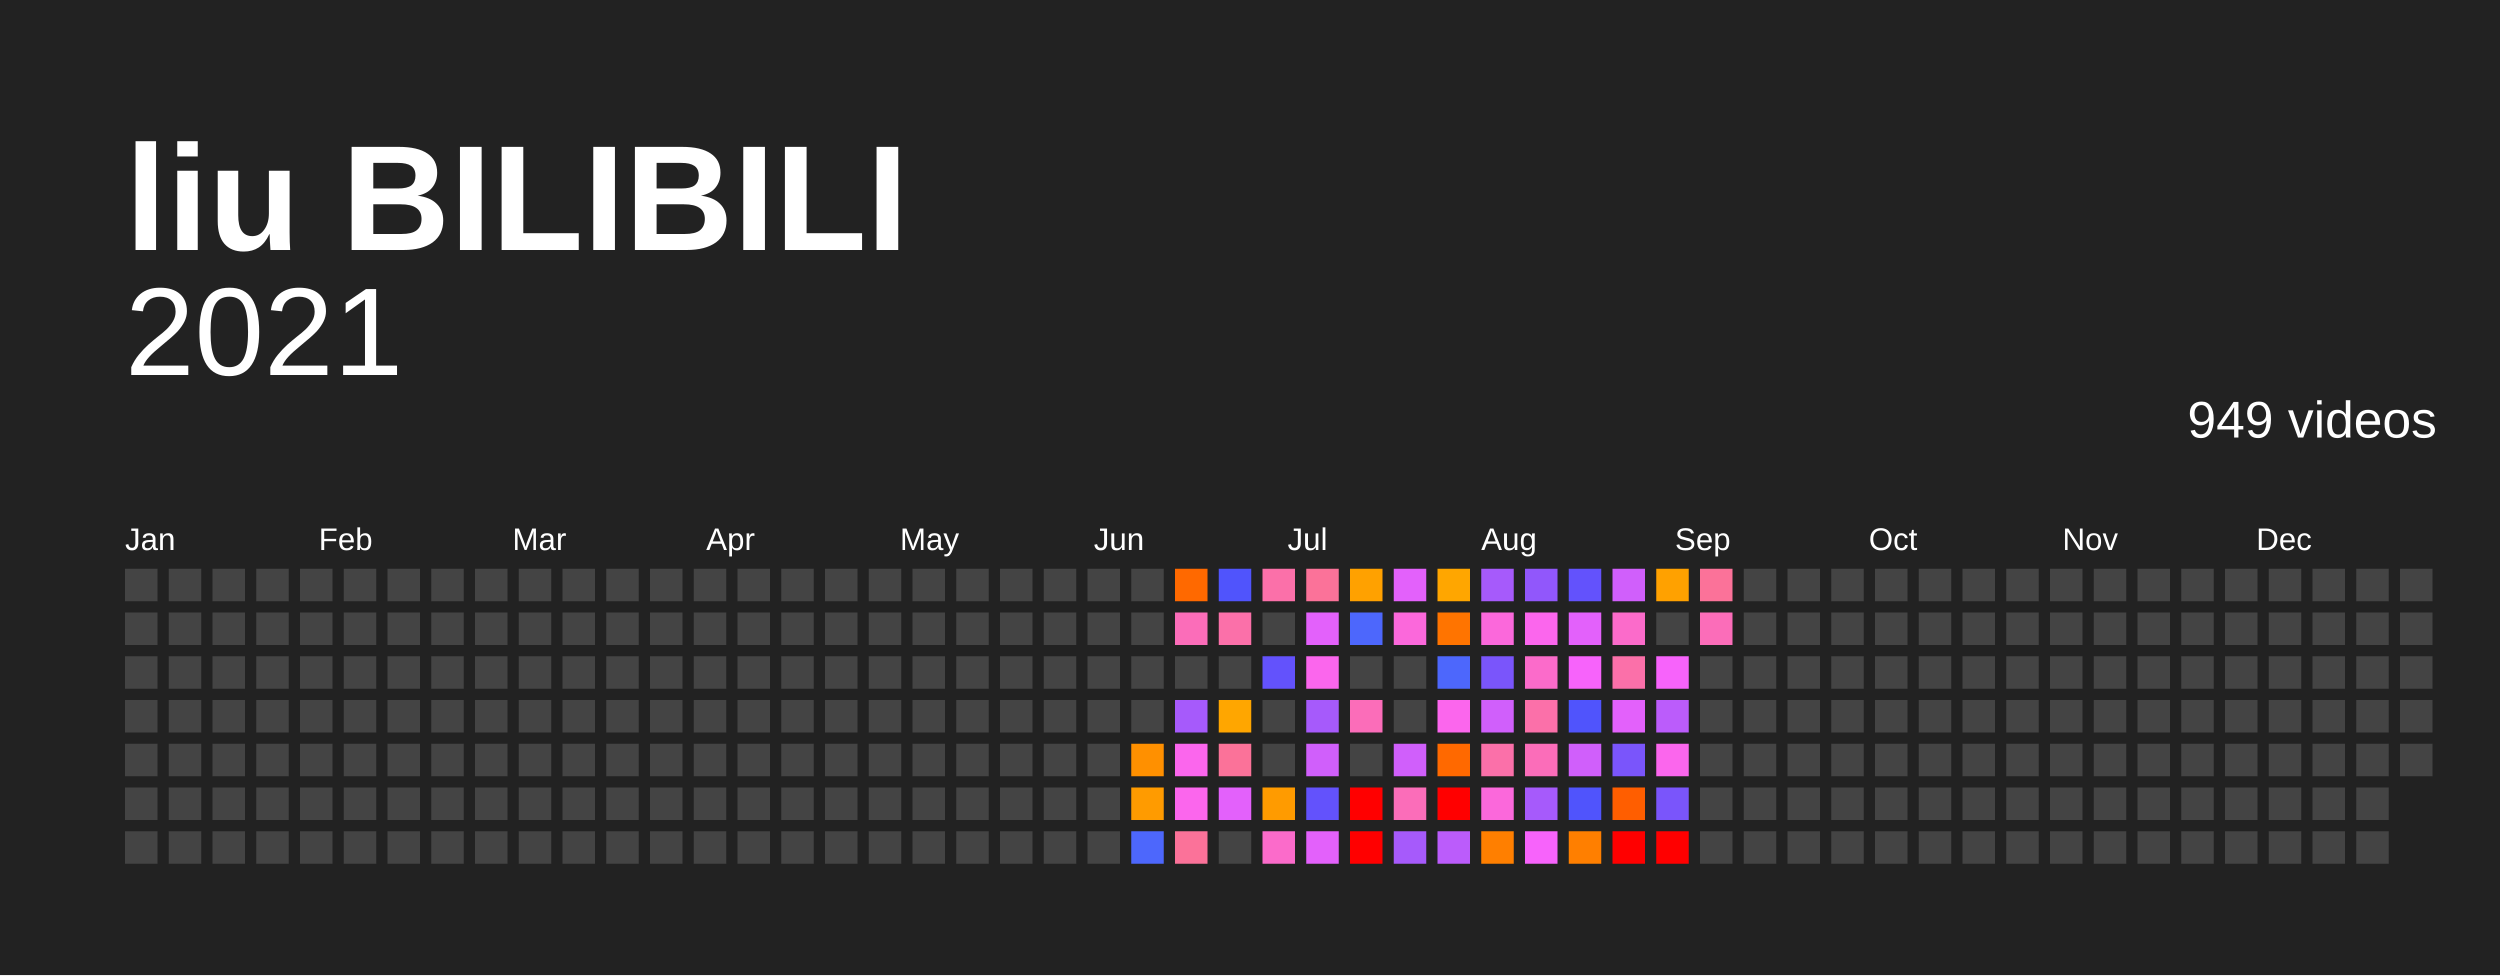
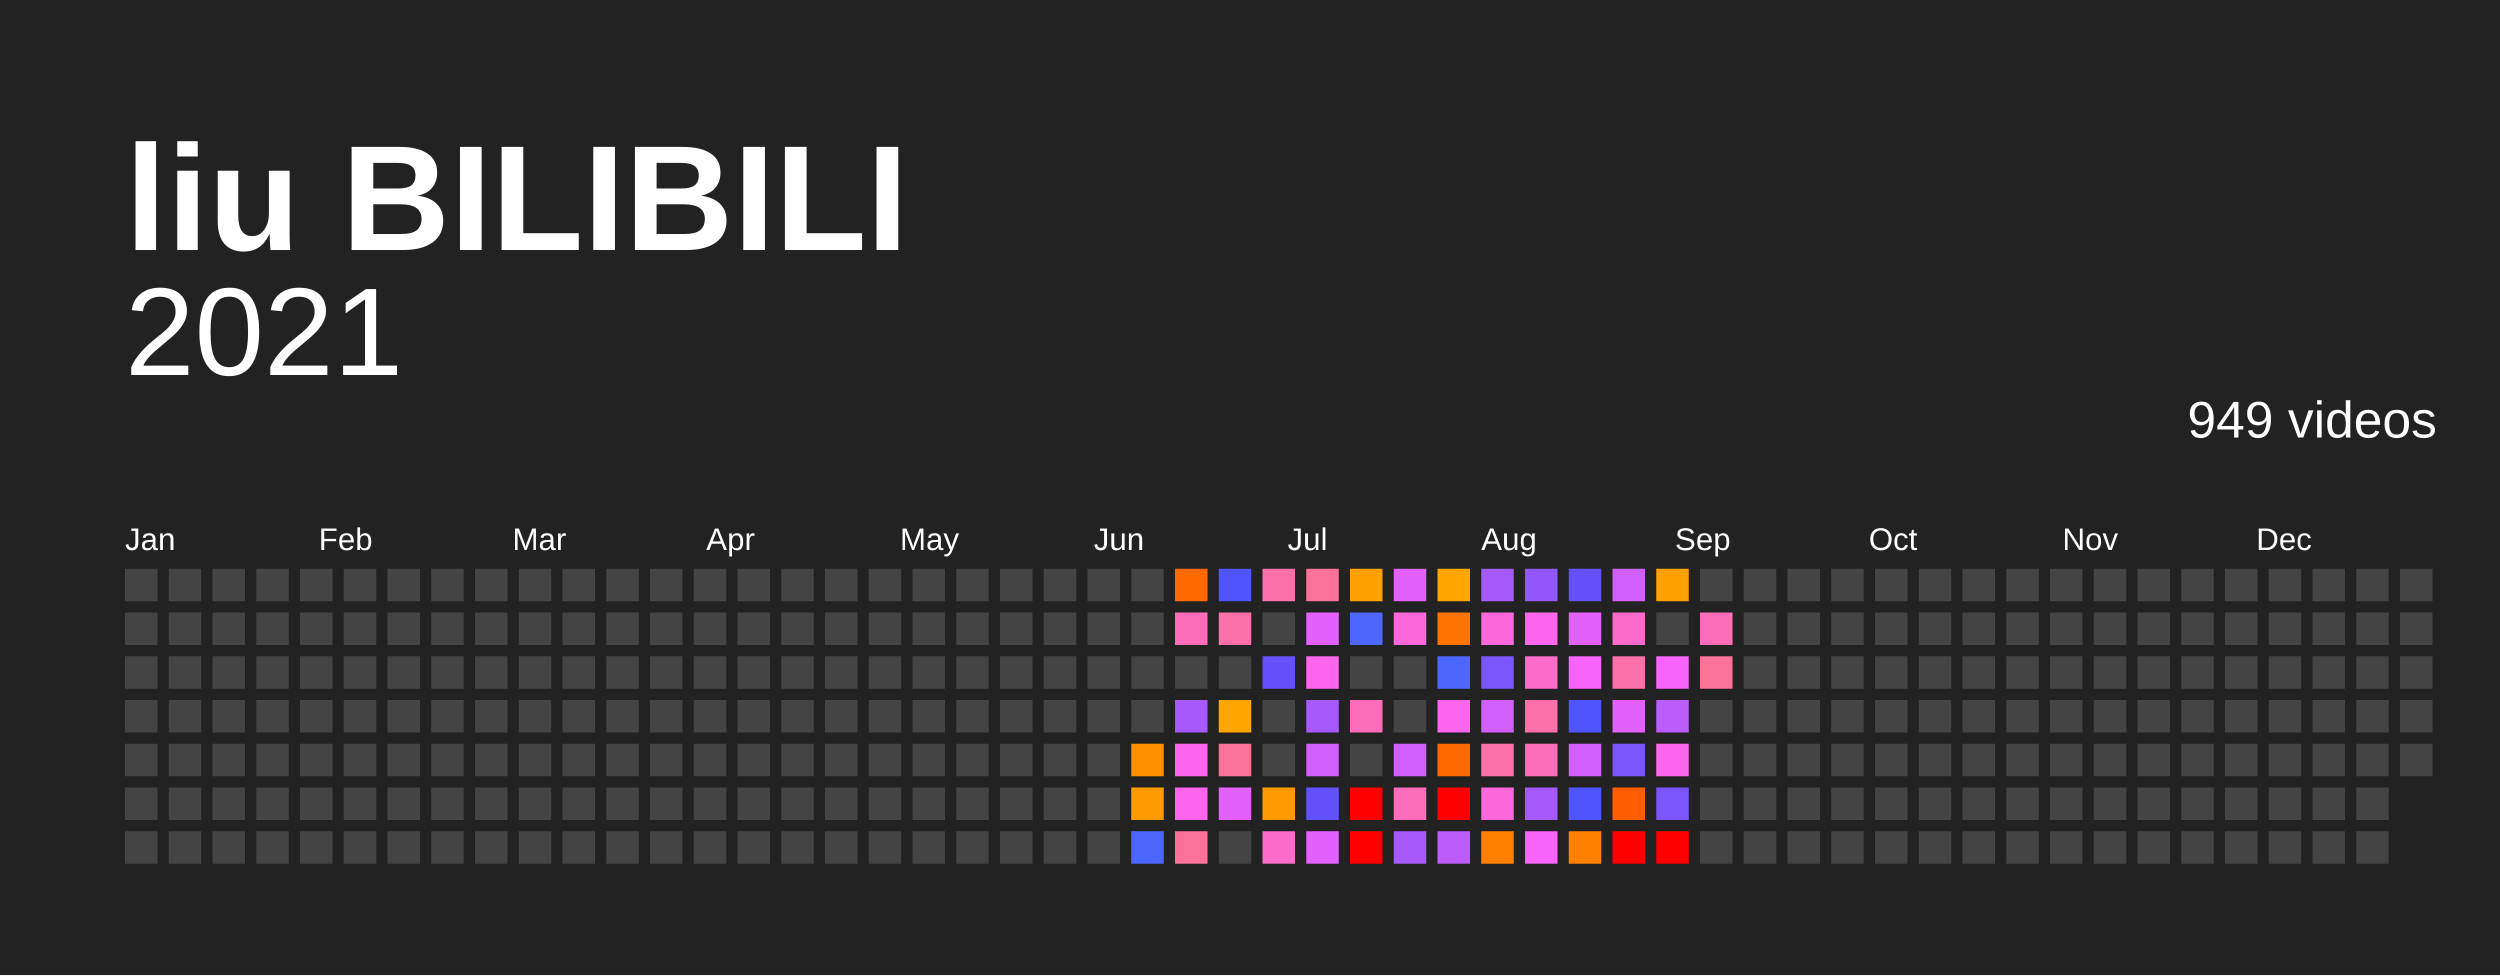
<svg xmlns="http://www.w3.org/2000/svg" baseProfile="full" height="78mm" version="1.1" viewBox="0,0,200,78" width="200mm">
  <defs />
  <rect fill="#222222" height="78" width="200" x="0" y="0" />
  <text fill="#FFFFFF" style="font-size:12px; font-family:Arial; font-weight:bold;" x="10" y="20">liu BILIBILI</text>
  <text alignment-baseline="hanging" fill="#FFFFFF" style="font-size:10.0px; font-family:Arial;" x="10" y="30">2021</text>
  <text alignment-baseline="hanging" fill="#FFFFFF" style="font-size:4.125px; font-family:Arial;" x="175" y="35">949 videos</text>
  <text fill="#FFFFFF" style="font-size:2.5px; font-family:Arial" x="10.0" y="44">Jan</text>
  <text fill="#FFFFFF" style="font-size:2.5px; font-family:Arial" x="25.5" y="44">Feb</text>
  <text fill="#FFFFFF" style="font-size:2.5px; font-family:Arial" x="41.0" y="44">Mar</text>
  <text fill="#FFFFFF" style="font-size:2.5px; font-family:Arial" x="56.5" y="44">Apr</text>
  <text fill="#FFFFFF" style="font-size:2.5px; font-family:Arial" x="72.0" y="44">May</text>
  <text fill="#FFFFFF" style="font-size:2.5px; font-family:Arial" x="87.5" y="44">Jun</text>
  <text fill="#FFFFFF" style="font-size:2.5px; font-family:Arial" x="103.0" y="44">Jul</text>
  <text fill="#FFFFFF" style="font-size:2.5px; font-family:Arial" x="118.5" y="44">Aug</text>
  <text fill="#FFFFFF" style="font-size:2.5px; font-family:Arial" x="134.0" y="44">Sep</text>
  <text fill="#FFFFFF" style="font-size:2.5px; font-family:Arial" x="149.5" y="44">Oct</text>
  <text fill="#FFFFFF" style="font-size:2.5px; font-family:Arial" x="165.0" y="44">Nov</text>
  <text fill="#FFFFFF" style="font-size:2.5px; font-family:Arial" x="180.5" y="44">Dec</text>
  <rect fill="#444444" height="2.6" width="2.6" x="10.0" y="45.5" />
  <rect fill="#444444" height="2.6" width="2.6" x="10.0" y="49.0" />
  <rect fill="#444444" height="2.6" width="2.6" x="10.0" y="52.5" />
  <rect fill="#444444" height="2.6" width="2.6" x="10.0" y="56.0" />
  <rect fill="#444444" height="2.6" width="2.6" x="10.0" y="59.5" />
  <rect fill="#444444" height="2.6" width="2.6" x="10.0" y="63.0" />
  <rect fill="#444444" height="2.6" width="2.6" x="10.0" y="66.5" />
  <rect fill="#444444" height="2.6" width="2.6" x="13.5" y="45.5" />
  <rect fill="#444444" height="2.6" width="2.6" x="13.5" y="49.0" />
  <rect fill="#444444" height="2.6" width="2.6" x="13.5" y="52.5" />
  <rect fill="#444444" height="2.6" width="2.6" x="13.5" y="56.0" />
  <rect fill="#444444" height="2.6" width="2.6" x="13.5" y="59.5" />
  <rect fill="#444444" height="2.6" width="2.6" x="13.5" y="63.0" />
  <rect fill="#444444" height="2.6" width="2.6" x="13.5" y="66.5" />
  <rect fill="#444444" height="2.6" width="2.6" x="17.0" y="45.5" />
  <rect fill="#444444" height="2.6" width="2.6" x="17.0" y="49.0" />
  <rect fill="#444444" height="2.6" width="2.6" x="17.0" y="52.5" />
  <rect fill="#444444" height="2.6" width="2.6" x="17.0" y="56.0" />
  <rect fill="#444444" height="2.6" width="2.6" x="17.0" y="59.5" />
  <rect fill="#444444" height="2.6" width="2.6" x="17.0" y="63.0" />
  <rect fill="#444444" height="2.6" width="2.6" x="17.0" y="66.5" />
  <rect fill="#444444" height="2.6" width="2.6" x="20.5" y="45.5" />
  <rect fill="#444444" height="2.6" width="2.6" x="20.5" y="49.0" />
  <rect fill="#444444" height="2.6" width="2.6" x="20.5" y="52.5" />
  <rect fill="#444444" height="2.6" width="2.6" x="20.5" y="56.0" />
  <rect fill="#444444" height="2.6" width="2.6" x="20.5" y="59.5" />
  <rect fill="#444444" height="2.6" width="2.6" x="20.5" y="63.0" />
  <rect fill="#444444" height="2.6" width="2.6" x="20.5" y="66.5" />
  <rect fill="#444444" height="2.6" width="2.6" x="24.0" y="45.5" />
  <rect fill="#444444" height="2.6" width="2.6" x="24.0" y="49.0" />
  <rect fill="#444444" height="2.6" width="2.6" x="24.0" y="52.5" />
  <rect fill="#444444" height="2.6" width="2.6" x="24.0" y="56.0" />
  <rect fill="#444444" height="2.6" width="2.6" x="24.0" y="59.5" />
  <rect fill="#444444" height="2.6" width="2.6" x="24.0" y="63.0" />
  <rect fill="#444444" height="2.6" width="2.6" x="24.0" y="66.5" />
  <rect fill="#444444" height="2.6" width="2.6" x="27.5" y="45.5" />
  <rect fill="#444444" height="2.6" width="2.6" x="27.5" y="49.0" />
  <rect fill="#444444" height="2.6" width="2.6" x="27.5" y="52.5" />
  <rect fill="#444444" height="2.6" width="2.6" x="27.5" y="56.0" />
  <rect fill="#444444" height="2.6" width="2.6" x="27.5" y="59.5" />
  <rect fill="#444444" height="2.6" width="2.6" x="27.5" y="63.0" />
  <rect fill="#444444" height="2.6" width="2.6" x="27.5" y="66.5" />
  <rect fill="#444444" height="2.6" width="2.6" x="31.0" y="45.5" />
  <rect fill="#444444" height="2.6" width="2.6" x="31.0" y="49.0" />
  <rect fill="#444444" height="2.6" width="2.6" x="31.0" y="52.5" />
  <rect fill="#444444" height="2.6" width="2.6" x="31.0" y="56.0" />
  <rect fill="#444444" height="2.6" width="2.6" x="31.0" y="59.5" />
  <rect fill="#444444" height="2.6" width="2.6" x="31.0" y="63.0" />
  <rect fill="#444444" height="2.6" width="2.6" x="31.0" y="66.5" />
  <rect fill="#444444" height="2.6" width="2.6" x="34.5" y="45.5" />
  <rect fill="#444444" height="2.6" width="2.6" x="34.5" y="49.0" />
  <rect fill="#444444" height="2.6" width="2.6" x="34.5" y="52.5" />
  <rect fill="#444444" height="2.6" width="2.6" x="34.5" y="56.0" />
  <rect fill="#444444" height="2.6" width="2.6" x="34.5" y="59.5" />
  <rect fill="#444444" height="2.6" width="2.6" x="34.5" y="63.0" />
  <rect fill="#444444" height="2.6" width="2.6" x="34.5" y="66.5" />
  <rect fill="#444444" height="2.6" width="2.6" x="38.0" y="45.5" />
  <rect fill="#444444" height="2.6" width="2.6" x="38.0" y="49.0" />
  <rect fill="#444444" height="2.6" width="2.6" x="38.0" y="52.5" />
  <rect fill="#444444" height="2.6" width="2.6" x="38.0" y="56.0" />
  <rect fill="#444444" height="2.6" width="2.6" x="38.0" y="59.5" />
  <rect fill="#444444" height="2.6" width="2.6" x="38.0" y="63.0" />
  <rect fill="#444444" height="2.6" width="2.6" x="38.0" y="66.5" />
  <rect fill="#444444" height="2.6" width="2.6" x="41.5" y="45.5" />
  <rect fill="#444444" height="2.6" width="2.6" x="41.5" y="49.0" />
  <rect fill="#444444" height="2.6" width="2.6" x="41.5" y="52.5" />
  <rect fill="#444444" height="2.6" width="2.6" x="41.5" y="56.0" />
  <rect fill="#444444" height="2.6" width="2.6" x="41.5" y="59.5" />
  <rect fill="#444444" height="2.6" width="2.6" x="41.5" y="63.0" />
  <rect fill="#444444" height="2.6" width="2.6" x="41.5" y="66.5" />
  <rect fill="#444444" height="2.6" width="2.6" x="45.0" y="45.5" />
  <rect fill="#444444" height="2.6" width="2.6" x="45.0" y="49.0" />
  <rect fill="#444444" height="2.6" width="2.6" x="45.0" y="52.5" />
  <rect fill="#444444" height="2.6" width="2.6" x="45.0" y="56.0" />
  <rect fill="#444444" height="2.6" width="2.6" x="45.0" y="59.5" />
  <rect fill="#444444" height="2.6" width="2.6" x="45.0" y="63.0" />
  <rect fill="#444444" height="2.6" width="2.6" x="45.0" y="66.5" />
  <rect fill="#444444" height="2.6" width="2.6" x="48.5" y="45.5" />
  <rect fill="#444444" height="2.6" width="2.6" x="48.5" y="49.0" />
  <rect fill="#444444" height="2.6" width="2.6" x="48.5" y="52.5" />
  <rect fill="#444444" height="2.6" width="2.6" x="48.5" y="56.0" />
  <rect fill="#444444" height="2.6" width="2.6" x="48.5" y="59.5" />
  <rect fill="#444444" height="2.6" width="2.6" x="48.5" y="63.0" />
  <rect fill="#444444" height="2.6" width="2.6" x="48.5" y="66.5" />
  <rect fill="#444444" height="2.6" width="2.6" x="52.0" y="45.5" />
  <rect fill="#444444" height="2.6" width="2.6" x="52.0" y="49.0" />
  <rect fill="#444444" height="2.6" width="2.6" x="52.0" y="52.5" />
  <rect fill="#444444" height="2.6" width="2.6" x="52.0" y="56.0" />
  <rect fill="#444444" height="2.6" width="2.6" x="52.0" y="59.5" />
  <rect fill="#444444" height="2.6" width="2.6" x="52.0" y="63.0" />
  <rect fill="#444444" height="2.6" width="2.6" x="52.0" y="66.5" />
  <rect fill="#444444" height="2.6" width="2.6" x="55.5" y="45.5" />
  <rect fill="#444444" height="2.6" width="2.6" x="55.5" y="49.0" />
  <rect fill="#444444" height="2.6" width="2.6" x="55.5" y="52.5" />
  <rect fill="#444444" height="2.6" width="2.6" x="55.5" y="56.0" />
  <rect fill="#444444" height="2.6" width="2.6" x="55.5" y="59.5" />
  <rect fill="#444444" height="2.6" width="2.6" x="55.5" y="63.0" />
  <rect fill="#444444" height="2.6" width="2.6" x="55.5" y="66.5" />
  <rect fill="#444444" height="2.6" width="2.6" x="59.0" y="45.5" />
  <rect fill="#444444" height="2.6" width="2.6" x="59.0" y="49.0" />
  <rect fill="#444444" height="2.6" width="2.6" x="59.0" y="52.5" />
  <rect fill="#444444" height="2.6" width="2.6" x="59.0" y="56.0" />
  <rect fill="#444444" height="2.6" width="2.6" x="59.0" y="59.5" />
  <rect fill="#444444" height="2.6" width="2.6" x="59.0" y="63.0" />
  <rect fill="#444444" height="2.6" width="2.6" x="59.0" y="66.5" />
  <rect fill="#444444" height="2.6" width="2.6" x="62.5" y="45.5" />
  <rect fill="#444444" height="2.6" width="2.6" x="62.5" y="49.0" />
  <rect fill="#444444" height="2.6" width="2.6" x="62.5" y="52.5" />
  <rect fill="#444444" height="2.6" width="2.6" x="62.5" y="56.0" />
  <rect fill="#444444" height="2.6" width="2.6" x="62.5" y="59.5" />
  <rect fill="#444444" height="2.6" width="2.6" x="62.5" y="63.0" />
  <rect fill="#444444" height="2.6" width="2.6" x="62.5" y="66.5" />
  <rect fill="#444444" height="2.6" width="2.6" x="66.0" y="45.5" />
  <rect fill="#444444" height="2.6" width="2.6" x="66.0" y="49.0" />
  <rect fill="#444444" height="2.6" width="2.6" x="66.0" y="52.5" />
  <rect fill="#444444" height="2.6" width="2.6" x="66.0" y="56.0" />
  <rect fill="#444444" height="2.6" width="2.6" x="66.0" y="59.5" />
  <rect fill="#444444" height="2.6" width="2.6" x="66.0" y="63.0" />
  <rect fill="#444444" height="2.6" width="2.6" x="66.0" y="66.5" />
  <rect fill="#444444" height="2.6" width="2.6" x="69.5" y="45.5" />
  <rect fill="#444444" height="2.6" width="2.6" x="69.5" y="49.0" />
  <rect fill="#444444" height="2.6" width="2.6" x="69.5" y="52.5" />
  <rect fill="#444444" height="2.6" width="2.6" x="69.5" y="56.0" />
  <rect fill="#444444" height="2.6" width="2.6" x="69.5" y="59.5" />
  <rect fill="#444444" height="2.6" width="2.6" x="69.5" y="63.0" />
  <rect fill="#444444" height="2.6" width="2.6" x="69.5" y="66.5" />
  <rect fill="#444444" height="2.6" width="2.6" x="73.0" y="45.5" />
  <rect fill="#444444" height="2.6" width="2.6" x="73.0" y="49.0" />
  <rect fill="#444444" height="2.6" width="2.6" x="73.0" y="52.5" />
  <rect fill="#444444" height="2.6" width="2.6" x="73.0" y="56.0" />
  <rect fill="#444444" height="2.6" width="2.6" x="73.0" y="59.5" />
  <rect fill="#444444" height="2.6" width="2.6" x="73.0" y="63.0" />
  <rect fill="#444444" height="2.6" width="2.6" x="73.0" y="66.5" />
  <rect fill="#444444" height="2.6" width="2.6" x="76.5" y="45.5" />
  <rect fill="#444444" height="2.6" width="2.6" x="76.5" y="49.0" />
  <rect fill="#444444" height="2.6" width="2.6" x="76.5" y="52.5" />
  <rect fill="#444444" height="2.6" width="2.6" x="76.5" y="56.0" />
  <rect fill="#444444" height="2.6" width="2.6" x="76.5" y="59.5" />
  <rect fill="#444444" height="2.6" width="2.6" x="76.5" y="63.0" />
  <rect fill="#444444" height="2.6" width="2.6" x="76.5" y="66.5" />
  <rect fill="#444444" height="2.6" width="2.6" x="80.0" y="45.5" />
  <rect fill="#444444" height="2.6" width="2.6" x="80.0" y="49.0" />
  <rect fill="#444444" height="2.6" width="2.6" x="80.0" y="52.5" />
  <rect fill="#444444" height="2.6" width="2.6" x="80.0" y="56.0" />
  <rect fill="#444444" height="2.6" width="2.6" x="80.0" y="59.5" />
  <rect fill="#444444" height="2.6" width="2.6" x="80.0" y="63.0" />
  <rect fill="#444444" height="2.6" width="2.6" x="80.0" y="66.5" />
  <rect fill="#444444" height="2.6" width="2.6" x="83.5" y="45.5" />
  <rect fill="#444444" height="2.6" width="2.6" x="83.5" y="49.0" />
  <rect fill="#444444" height="2.6" width="2.6" x="83.5" y="52.5" />
  <rect fill="#444444" height="2.6" width="2.6" x="83.5" y="56.0" />
  <rect fill="#444444" height="2.6" width="2.6" x="83.5" y="59.5" />
  <rect fill="#444444" height="2.6" width="2.6" x="83.5" y="63.0" />
  <rect fill="#444444" height="2.6" width="2.6" x="83.5" y="66.5" />
  <rect fill="#444444" height="2.6" width="2.6" x="87.0" y="45.5" />
  <rect fill="#444444" height="2.6" width="2.6" x="87.0" y="49.0" />
  <rect fill="#444444" height="2.6" width="2.6" x="87.0" y="52.5" />
  <rect fill="#444444" height="2.6" width="2.6" x="87.0" y="56.0" />
  <rect fill="#444444" height="2.6" width="2.6" x="87.0" y="59.5" />
  <rect fill="#444444" height="2.6" width="2.6" x="87.0" y="63.0" />
  <rect fill="#444444" height="2.6" width="2.6" x="87.0" y="66.5" />
  <rect fill="#444444" height="2.6" width="2.6" x="90.5" y="45.5" />
  <rect fill="#444444" height="2.6" width="2.6" x="90.5" y="49.0" />
  <rect fill="#444444" height="2.6" width="2.6" x="90.5" y="52.5" />
  <rect fill="#444444" height="2.6" width="2.6" x="90.5" y="56.0" />
  <rect fill="#ff9000" height="2.6" width="2.6" x="90.5" y="59.5" />
  <rect fill="#ff9b00" height="2.6" width="2.6" x="90.5" y="63.0" />
  <rect fill="#4d67fc" height="2.6" width="2.6" x="90.5" y="66.5" />
  <rect fill="#ff6900" height="2.6" width="2.6" x="94.0" y="45.5" />
  <rect fill="#fb6db9" height="2.6" width="2.6" x="94.0" y="49.0" />
  <rect fill="#444444" height="2.6" width="2.6" x="94.0" y="52.5" />
  <rect fill="#a65afb" height="2.6" width="2.6" x="94.0" y="56.0" />
  <rect fill="#fb66ed" height="2.6" width="2.6" x="94.0" y="59.5" />
  <rect fill="#fb66ed" height="2.6" width="2.6" x="94.0" y="63.0" />
  <rect fill="#fb7299" height="2.6" width="2.6" x="94.0" y="66.5" />
  <rect fill="#5054fc" height="2.6" width="2.6" x="97.5" y="45.5" />
  <rect fill="#fb70a9" height="2.6" width="2.6" x="97.5" y="49.0" />
  <rect fill="#444444" height="2.6" width="2.6" x="97.5" y="52.5" />
  <rect fill="#ffa600" height="2.6" width="2.6" x="97.5" y="56.0" />
  <rect fill="#fb7299" height="2.6" width="2.6" x="97.5" y="59.5" />
  <rect fill="#e361fb" height="2.6" width="2.6" x="97.5" y="63.0" />
  <rect fill="#444444" height="2.6" width="2.6" x="97.5" y="66.5" />
  <rect fill="#fb70a9" height="2.6" width="2.6" x="101.0" y="45.5" />
  <rect fill="#444444" height="2.6" width="2.6" x="101.0" y="49.0" />
  <rect fill="#6352fc" height="2.6" width="2.6" x="101.0" y="52.5" />
  <rect fill="#444444" height="2.6" width="2.6" x="101.0" y="56.0" />
  <rect fill="#444444" height="2.6" width="2.6" x="101.0" y="59.5" />
  <rect fill="#ff9b00" height="2.6" width="2.6" x="101.0" y="63.0" />
  <rect fill="#fb6bca" height="2.6" width="2.6" x="101.0" y="66.5" />
  <rect fill="#fb7299" height="2.6" width="2.6" x="104.5" y="45.5" />
  <rect fill="#e361fb" height="2.6" width="2.6" x="104.5" y="49.0" />
  <rect fill="#fb66ed" height="2.6" width="2.6" x="104.5" y="52.5" />
  <rect fill="#a65afb" height="2.6" width="2.6" x="104.5" y="56.0" />
  <rect fill="#d05ffb" height="2.6" width="2.6" x="104.5" y="59.5" />
  <rect fill="#6352fc" height="2.6" width="2.6" x="104.5" y="63.0" />
  <rect fill="#e361fb" height="2.6" width="2.6" x="104.5" y="66.5" />
  <rect fill="#ffa100" height="2.6" width="2.6" x="108.0" y="45.5" />
  <rect fill="#4d67fc" height="2.6" width="2.6" x="108.0" y="49.0" />
  <rect fill="#444444" height="2.6" width="2.6" x="108.0" y="52.5" />
  <rect fill="#fb6db9" height="2.6" width="2.6" x="108.0" y="56.0" />
  <rect fill="#444444" height="2.6" width="2.6" x="108.0" y="59.5" />
  <rect fill="red" height="2.6" width="2.6" x="108.0" y="63.0" />
  <rect fill="red" height="2.6" width="2.6" x="108.0" y="66.5" />
  <rect fill="#e361fb" height="2.6" width="2.6" x="111.5" y="45.5" />
  <rect fill="#fb68db" height="2.6" width="2.6" x="111.5" y="49.0" />
  <rect fill="#444444" height="2.6" width="2.6" x="111.5" y="52.5" />
  <rect fill="#444444" height="2.6" width="2.6" x="111.5" y="56.0" />
  <rect fill="#d05ffb" height="2.6" width="2.6" x="111.5" y="59.5" />
  <rect fill="#fb6db9" height="2.6" width="2.6" x="111.5" y="63.0" />
  <rect fill="#a65afb" height="2.6" width="2.6" x="111.5" y="66.5" />
  <rect fill="#ffa600" height="2.6" width="2.6" x="115.0" y="45.5" />
  <rect fill="#ff7400" height="2.6" width="2.6" x="115.0" y="49.0" />
  <rect fill="#4d67fc" height="2.6" width="2.6" x="115.0" y="52.5" />
  <rect fill="#fb66ed" height="2.6" width="2.6" x="115.0" y="56.0" />
  <rect fill="#ff6900" height="2.6" width="2.6" x="115.0" y="59.5" />
  <rect fill="red" height="2.6" width="2.6" x="115.0" y="63.0" />
  <rect fill="#bb5cfb" height="2.6" width="2.6" x="115.0" y="66.5" />
  <rect fill="#a65afb" height="2.6" width="2.6" x="118.5" y="45.5" />
  <rect fill="#fb68db" height="2.6" width="2.6" x="118.5" y="49.0" />
  <rect fill="#7a55fb" height="2.6" width="2.6" x="118.5" y="52.5" />
  <rect fill="#d05ffb" height="2.6" width="2.6" x="118.5" y="56.0" />
  <rect fill="#fb70a9" height="2.6" width="2.6" x="118.5" y="59.5" />
  <rect fill="#fb68db" height="2.6" width="2.6" x="118.5" y="63.0" />
  <rect fill="#ff7f00" height="2.6" width="2.6" x="118.5" y="66.5" />
  <rect fill="#9157fb" height="2.6" width="2.6" x="122.0" y="45.5" />
  <rect fill="#fb66ed" height="2.6" width="2.6" x="122.0" y="49.0" />
  <rect fill="#fb6bca" height="2.6" width="2.6" x="122.0" y="52.5" />
  <rect fill="#fb70a9" height="2.6" width="2.6" x="122.0" y="56.0" />
  <rect fill="#fb6db9" height="2.6" width="2.6" x="122.0" y="59.5" />
  <rect fill="#a65afb" height="2.6" width="2.6" x="122.0" y="63.0" />
  <rect fill="#f763fb" height="2.6" width="2.6" x="122.0" y="66.5" />
  <rect fill="#6352fc" height="2.6" width="2.6" x="125.5" y="45.5" />
  <rect fill="#e361fb" height="2.6" width="2.6" x="125.5" y="49.0" />
  <rect fill="#f763fb" height="2.6" width="2.6" x="125.5" y="52.5" />
  <rect fill="#5054fc" height="2.6" width="2.6" x="125.5" y="56.0" />
  <rect fill="#d05ffb" height="2.6" width="2.6" x="125.5" y="59.5" />
  <rect fill="#5054fc" height="2.6" width="2.6" x="125.5" y="63.0" />
  <rect fill="#ff7f00" height="2.6" width="2.6" x="125.5" y="66.5" />
  <rect fill="#d05ffb" height="2.6" width="2.6" x="129.0" y="45.5" />
  <rect fill="#fb6bca" height="2.6" width="2.6" x="129.0" y="49.0" />
  <rect fill="#fb70a9" height="2.6" width="2.6" x="129.0" y="52.5" />
  <rect fill="#e361fb" height="2.6" width="2.6" x="129.0" y="56.0" />
  <rect fill="#7a55fb" height="2.6" width="2.6" x="129.0" y="59.5" />
  <rect fill="#ff5e00" height="2.6" width="2.6" x="129.0" y="63.0" />
  <rect fill="red" height="2.6" width="2.6" x="129.0" y="66.5" />
  <rect fill="#ffa100" height="2.6" width="2.6" x="132.5" y="45.5" />
  <rect fill="#444444" height="2.6" width="2.6" x="132.5" y="49.0" />
  <rect fill="#f763fb" height="2.6" width="2.6" x="132.5" y="52.5" />
  <rect fill="#bb5cfb" height="2.6" width="2.6" x="132.5" y="56.0" />
  <rect fill="#fb66ed" height="2.6" width="2.6" x="132.5" y="59.5" />
  <rect fill="#7a55fb" height="2.6" width="2.6" x="132.5" y="63.0" />
  <rect fill="red" height="2.6" width="2.6" x="132.5" y="66.5" />
-   <rect fill="#fb7299" height="2.6" width="2.6" x="136.0" y="45.5" />
+   <rect fill="#444444" height="2.6" width="2.6" x="136.0" y="45.5" />
  <rect fill="#fb6db9" height="2.6" width="2.6" x="136.0" y="49.0" />
-   <rect fill="#444444" height="2.6" width="2.6" x="136.0" y="52.5" />
+   <rect fill="#fb7299" height="2.6" width="2.6" x="136.0" y="52.5" />
  <rect fill="#444444" height="2.6" width="2.6" x="136.0" y="56.0" />
  <rect fill="#444444" height="2.6" width="2.6" x="136.0" y="59.5" />
  <rect fill="#444444" height="2.6" width="2.6" x="136.0" y="63.0" />
  <rect fill="#444444" height="2.6" width="2.6" x="136.0" y="66.5" />
  <rect fill="#444444" height="2.6" width="2.6" x="139.5" y="45.5" />
  <rect fill="#444444" height="2.6" width="2.6" x="139.5" y="49.0" />
  <rect fill="#444444" height="2.6" width="2.6" x="139.5" y="52.5" />
  <rect fill="#444444" height="2.6" width="2.6" x="139.5" y="56.0" />
  <rect fill="#444444" height="2.6" width="2.6" x="139.5" y="59.5" />
  <rect fill="#444444" height="2.6" width="2.6" x="139.5" y="63.0" />
  <rect fill="#444444" height="2.6" width="2.6" x="139.5" y="66.5" />
  <rect fill="#444444" height="2.6" width="2.6" x="143.0" y="45.5" />
  <rect fill="#444444" height="2.6" width="2.6" x="143.0" y="49.0" />
  <rect fill="#444444" height="2.6" width="2.6" x="143.0" y="52.5" />
  <rect fill="#444444" height="2.6" width="2.6" x="143.0" y="56.0" />
  <rect fill="#444444" height="2.6" width="2.6" x="143.0" y="59.5" />
  <rect fill="#444444" height="2.6" width="2.6" x="143.0" y="63.0" />
  <rect fill="#444444" height="2.6" width="2.6" x="143.0" y="66.5" />
  <rect fill="#444444" height="2.6" width="2.6" x="146.5" y="45.5" />
  <rect fill="#444444" height="2.6" width="2.6" x="146.5" y="49.0" />
  <rect fill="#444444" height="2.6" width="2.6" x="146.5" y="52.5" />
  <rect fill="#444444" height="2.6" width="2.6" x="146.5" y="56.0" />
  <rect fill="#444444" height="2.6" width="2.6" x="146.5" y="59.5" />
  <rect fill="#444444" height="2.6" width="2.6" x="146.5" y="63.0" />
  <rect fill="#444444" height="2.6" width="2.6" x="146.5" y="66.5" />
  <rect fill="#444444" height="2.6" width="2.6" x="150.0" y="45.5" />
  <rect fill="#444444" height="2.6" width="2.6" x="150.0" y="49.0" />
  <rect fill="#444444" height="2.6" width="2.6" x="150.0" y="52.5" />
  <rect fill="#444444" height="2.6" width="2.6" x="150.0" y="56.0" />
  <rect fill="#444444" height="2.6" width="2.6" x="150.0" y="59.5" />
  <rect fill="#444444" height="2.6" width="2.6" x="150.0" y="63.0" />
  <rect fill="#444444" height="2.6" width="2.6" x="150.0" y="66.5" />
  <rect fill="#444444" height="2.6" width="2.6" x="153.5" y="45.5" />
  <rect fill="#444444" height="2.6" width="2.6" x="153.5" y="49.0" />
  <rect fill="#444444" height="2.6" width="2.6" x="153.5" y="52.5" />
  <rect fill="#444444" height="2.6" width="2.6" x="153.5" y="56.0" />
  <rect fill="#444444" height="2.6" width="2.6" x="153.5" y="59.5" />
  <rect fill="#444444" height="2.6" width="2.6" x="153.5" y="63.0" />
  <rect fill="#444444" height="2.6" width="2.6" x="153.5" y="66.5" />
  <rect fill="#444444" height="2.6" width="2.6" x="157.0" y="45.5" />
  <rect fill="#444444" height="2.6" width="2.6" x="157.0" y="49.0" />
  <rect fill="#444444" height="2.6" width="2.6" x="157.0" y="52.5" />
  <rect fill="#444444" height="2.6" width="2.6" x="157.0" y="56.0" />
  <rect fill="#444444" height="2.6" width="2.6" x="157.0" y="59.5" />
  <rect fill="#444444" height="2.6" width="2.6" x="157.0" y="63.0" />
  <rect fill="#444444" height="2.6" width="2.6" x="157.0" y="66.5" />
  <rect fill="#444444" height="2.6" width="2.6" x="160.5" y="45.5" />
  <rect fill="#444444" height="2.6" width="2.6" x="160.5" y="49.0" />
  <rect fill="#444444" height="2.6" width="2.6" x="160.5" y="52.5" />
  <rect fill="#444444" height="2.6" width="2.6" x="160.5" y="56.0" />
  <rect fill="#444444" height="2.6" width="2.6" x="160.5" y="59.5" />
  <rect fill="#444444" height="2.6" width="2.6" x="160.5" y="63.0" />
  <rect fill="#444444" height="2.6" width="2.6" x="160.5" y="66.5" />
  <rect fill="#444444" height="2.6" width="2.6" x="164.0" y="45.5" />
  <rect fill="#444444" height="2.6" width="2.6" x="164.0" y="49.0" />
  <rect fill="#444444" height="2.6" width="2.6" x="164.0" y="52.5" />
  <rect fill="#444444" height="2.6" width="2.6" x="164.0" y="56.0" />
  <rect fill="#444444" height="2.6" width="2.6" x="164.0" y="59.5" />
  <rect fill="#444444" height="2.6" width="2.6" x="164.0" y="63.0" />
  <rect fill="#444444" height="2.6" width="2.6" x="164.0" y="66.5" />
  <rect fill="#444444" height="2.6" width="2.6" x="167.5" y="45.5" />
  <rect fill="#444444" height="2.6" width="2.6" x="167.5" y="49.0" />
  <rect fill="#444444" height="2.6" width="2.6" x="167.5" y="52.5" />
  <rect fill="#444444" height="2.6" width="2.6" x="167.5" y="56.0" />
  <rect fill="#444444" height="2.6" width="2.6" x="167.5" y="59.5" />
  <rect fill="#444444" height="2.6" width="2.6" x="167.5" y="63.0" />
  <rect fill="#444444" height="2.6" width="2.6" x="167.5" y="66.5" />
  <rect fill="#444444" height="2.6" width="2.6" x="171.0" y="45.5" />
  <rect fill="#444444" height="2.6" width="2.6" x="171.0" y="49.0" />
  <rect fill="#444444" height="2.6" width="2.6" x="171.0" y="52.5" />
  <rect fill="#444444" height="2.6" width="2.6" x="171.0" y="56.0" />
  <rect fill="#444444" height="2.6" width="2.6" x="171.0" y="59.5" />
  <rect fill="#444444" height="2.6" width="2.6" x="171.0" y="63.0" />
  <rect fill="#444444" height="2.6" width="2.6" x="171.0" y="66.5" />
  <rect fill="#444444" height="2.6" width="2.6" x="174.5" y="45.5" />
  <rect fill="#444444" height="2.6" width="2.6" x="174.5" y="49.0" />
  <rect fill="#444444" height="2.6" width="2.6" x="174.5" y="52.5" />
  <rect fill="#444444" height="2.6" width="2.6" x="174.5" y="56.0" />
  <rect fill="#444444" height="2.6" width="2.6" x="174.5" y="59.5" />
  <rect fill="#444444" height="2.6" width="2.6" x="174.5" y="63.0" />
  <rect fill="#444444" height="2.6" width="2.6" x="174.5" y="66.5" />
  <rect fill="#444444" height="2.6" width="2.6" x="178.0" y="45.5" />
  <rect fill="#444444" height="2.6" width="2.6" x="178.0" y="49.0" />
  <rect fill="#444444" height="2.6" width="2.6" x="178.0" y="52.5" />
  <rect fill="#444444" height="2.6" width="2.6" x="178.0" y="56.0" />
  <rect fill="#444444" height="2.6" width="2.6" x="178.0" y="59.5" />
  <rect fill="#444444" height="2.6" width="2.6" x="178.0" y="63.0" />
  <rect fill="#444444" height="2.6" width="2.6" x="178.0" y="66.5" />
  <rect fill="#444444" height="2.6" width="2.6" x="181.5" y="45.5" />
  <rect fill="#444444" height="2.6" width="2.6" x="181.5" y="49.0" />
  <rect fill="#444444" height="2.6" width="2.6" x="181.5" y="52.5" />
  <rect fill="#444444" height="2.6" width="2.6" x="181.5" y="56.0" />
  <rect fill="#444444" height="2.6" width="2.6" x="181.5" y="59.5" />
  <rect fill="#444444" height="2.6" width="2.6" x="181.5" y="63.0" />
  <rect fill="#444444" height="2.6" width="2.6" x="181.5" y="66.5" />
  <rect fill="#444444" height="2.6" width="2.6" x="185.0" y="45.5" />
  <rect fill="#444444" height="2.6" width="2.6" x="185.0" y="49.0" />
  <rect fill="#444444" height="2.6" width="2.6" x="185.0" y="52.5" />
  <rect fill="#444444" height="2.6" width="2.6" x="185.0" y="56.0" />
  <rect fill="#444444" height="2.6" width="2.6" x="185.0" y="59.5" />
  <rect fill="#444444" height="2.6" width="2.6" x="185.0" y="63.0" />
  <rect fill="#444444" height="2.6" width="2.6" x="185.0" y="66.5" />
  <rect fill="#444444" height="2.6" width="2.6" x="188.5" y="45.5" />
  <rect fill="#444444" height="2.6" width="2.6" x="188.5" y="49.0" />
  <rect fill="#444444" height="2.6" width="2.6" x="188.5" y="52.5" />
  <rect fill="#444444" height="2.6" width="2.6" x="188.5" y="56.0" />
  <rect fill="#444444" height="2.6" width="2.6" x="188.5" y="59.5" />
  <rect fill="#444444" height="2.6" width="2.6" x="188.5" y="63.0" />
  <rect fill="#444444" height="2.6" width="2.6" x="188.5" y="66.5" />
  <rect fill="#444444" height="2.6" width="2.6" x="192.0" y="45.5" />
  <rect fill="#444444" height="2.6" width="2.6" x="192.0" y="49.0" />
  <rect fill="#444444" height="2.6" width="2.6" x="192.0" y="52.5" />
  <rect fill="#444444" height="2.6" width="2.6" x="192.0" y="56.0" />
  <rect fill="#444444" height="2.6" width="2.6" x="192.0" y="59.5" />
</svg>
